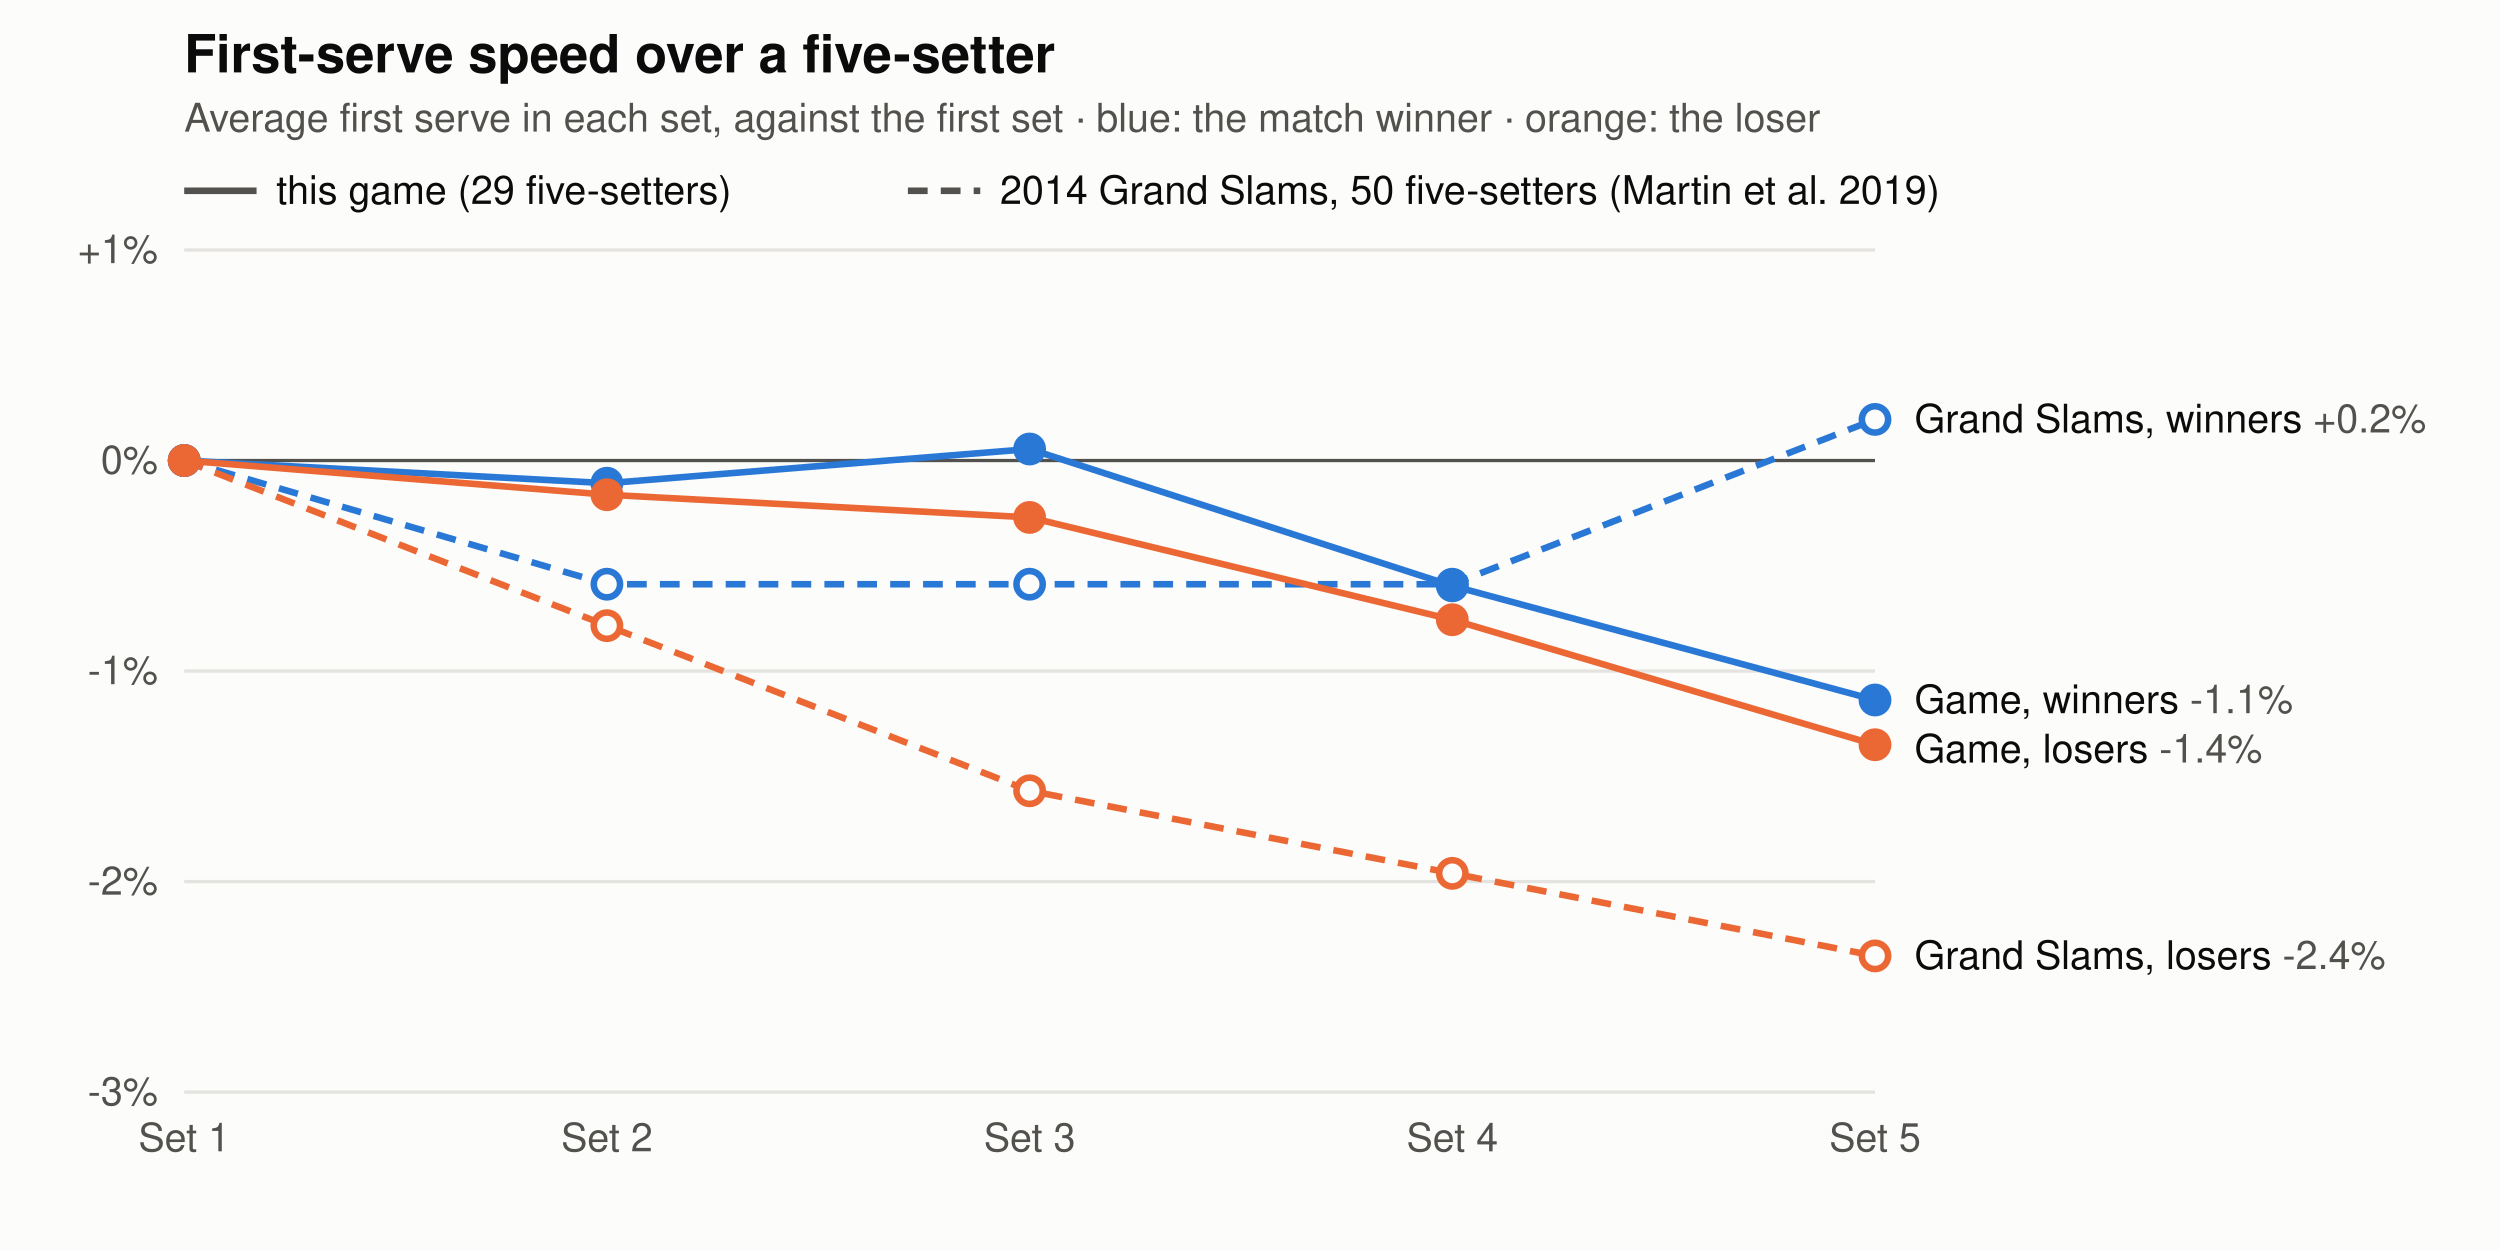
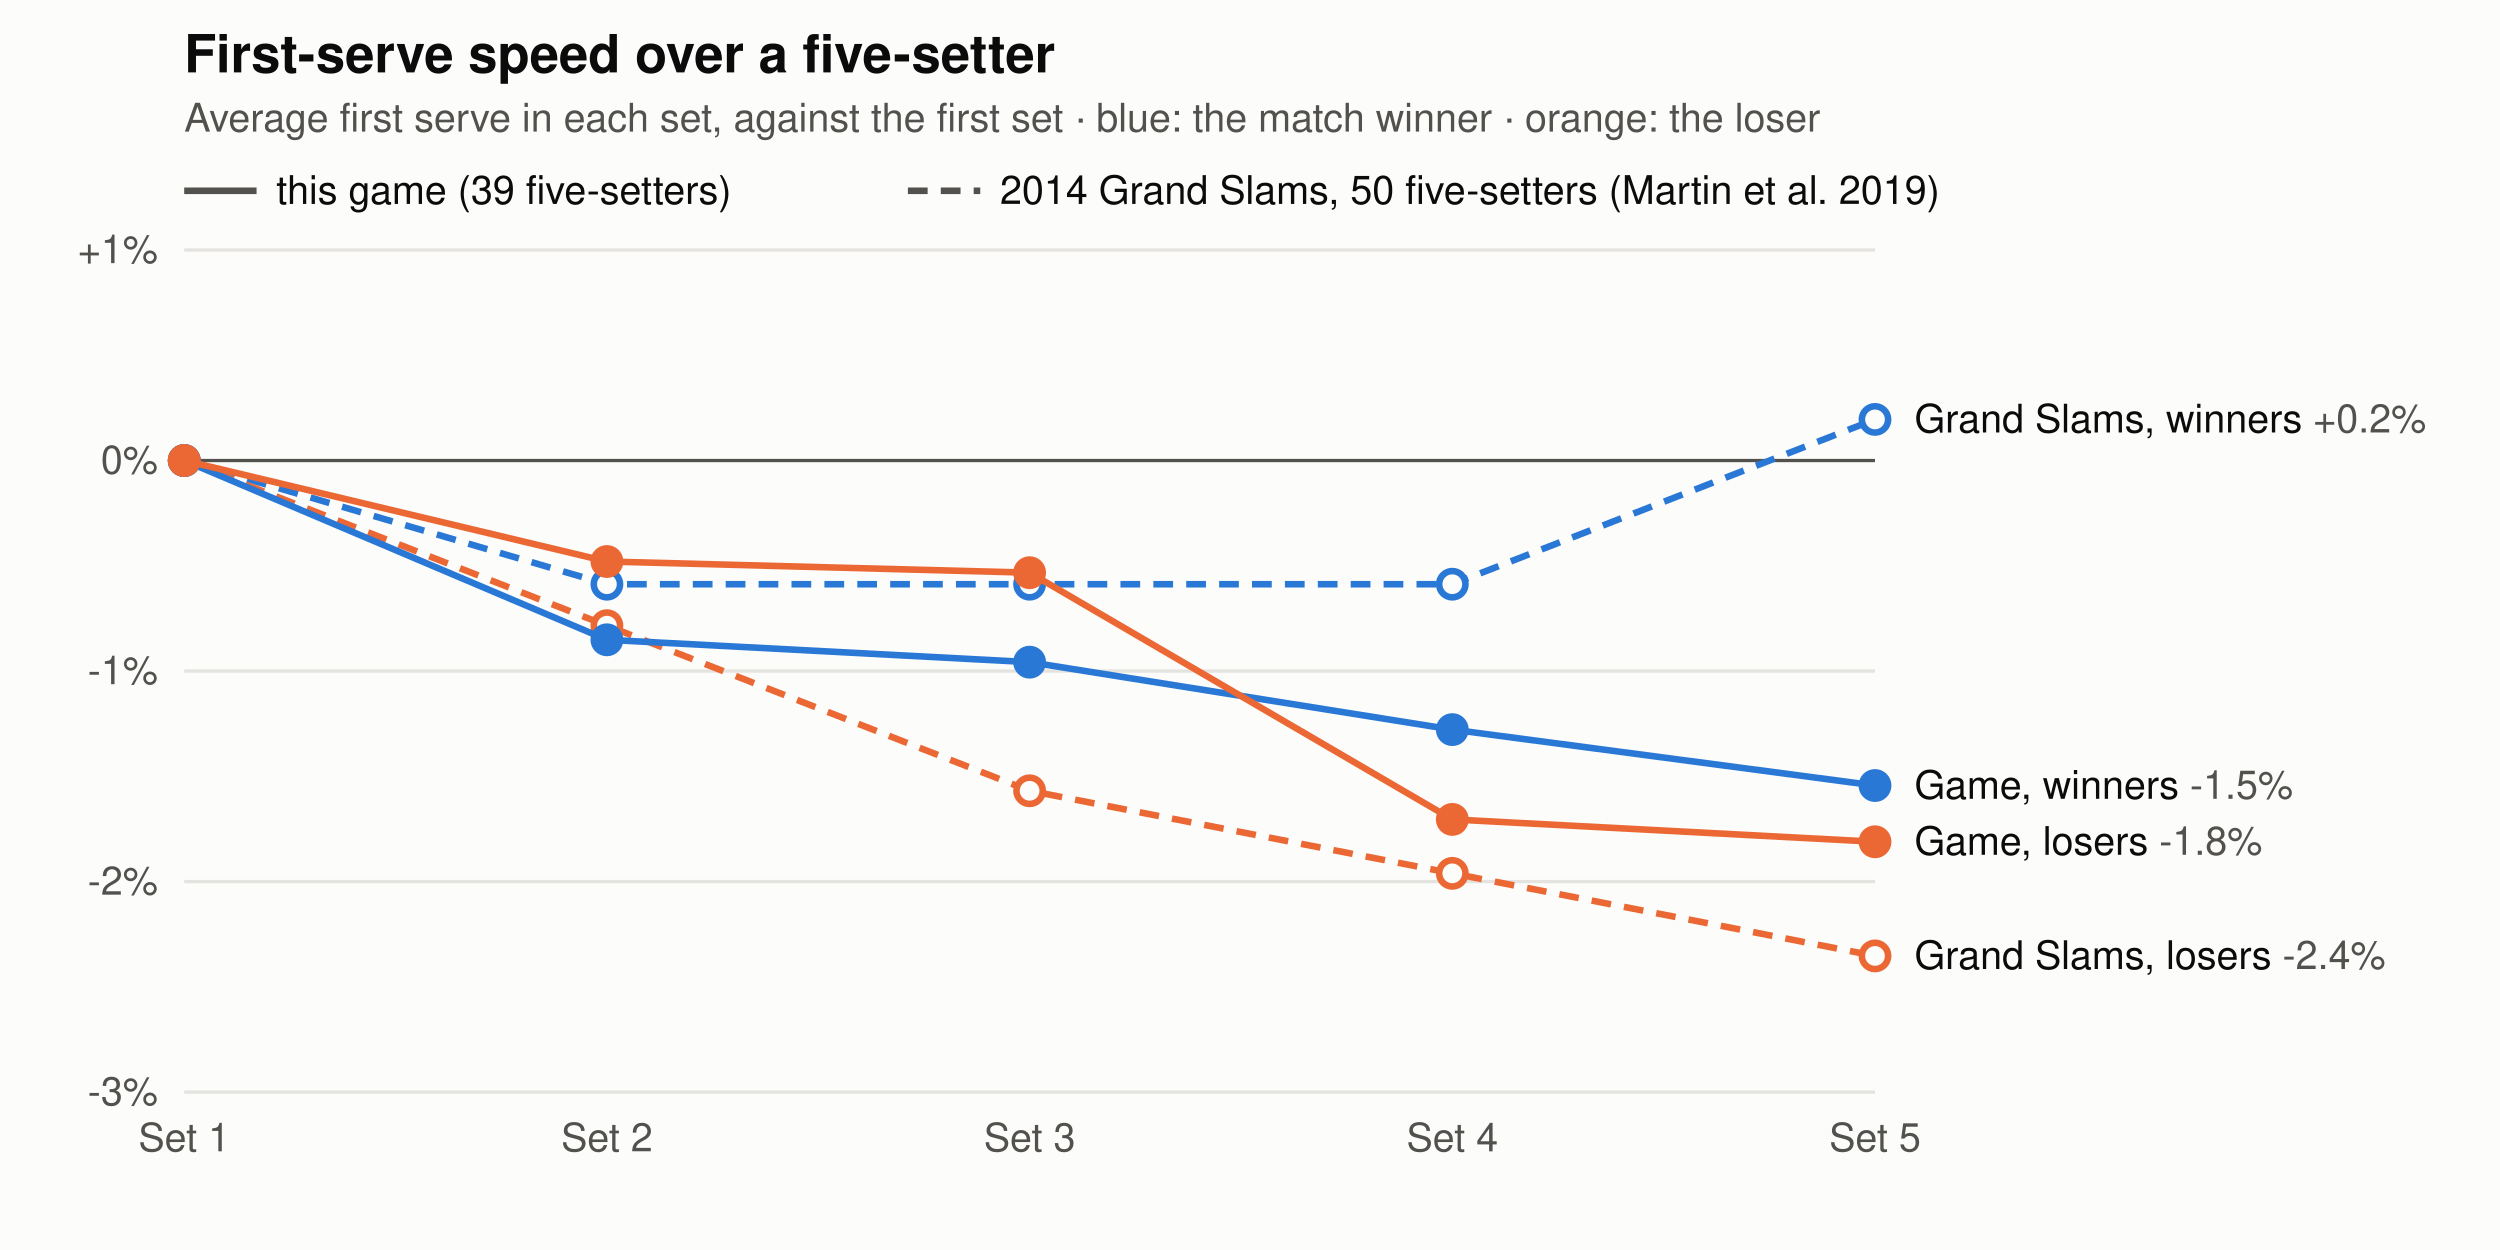
<svg xmlns="http://www.w3.org/2000/svg" viewBox="0 0 760 380" width="760" height="380" font-family="-apple-system,BlinkMacSystemFont,Segoe UI,Helvetica,Arial,sans-serif" role="img" aria-label="First-serve speed by set relative to the first set, winners and losers, in the game and in Grand Slam five-set matches">
  <rect width="760" height="380" fill="#fcfcfb" />
  <text x="56" y="22" font-size="16" font-weight="600" fill="#0b0b0b">First-serve speed over a five-setter</text>
  <text x="56" y="40" font-size="12" fill="#52514e">Average first serve in each set, against the first set · blue: the match winner · orange: the loser</text>
  <line x1="56" x2="78" y1="58" y2="58" stroke="#52514e" stroke-width="2" />
-   <text x="84" y="62" font-size="12" fill="#0b0b0b">this game (29 five-setters)</text>
+   <text x="84" y="62" font-size="12" fill="#0b0b0b">this game (39 five-setters)</text>
  <line x1="276" x2="298" y1="58" y2="58" stroke="#52514e" stroke-width="2" stroke-dasharray="6 4" />
  <text x="304" y="62" font-size="12" fill="#0b0b0b">2014 Grand Slams, 50 five-setters (Martin et al. 2019)</text>
  <line x1="56" x2="570" y1="332" y2="332" stroke="#e4e3df" />
  <text x="48" y="336" text-anchor="end" font-size="12" fill="#52514e">-3%</text>
  <line x1="56" x2="570" y1="268" y2="268" stroke="#e4e3df" />
  <text x="48" y="272" text-anchor="end" font-size="12" fill="#52514e">-2%</text>
  <line x1="56" x2="570" y1="204" y2="204" stroke="#e4e3df" />
  <text x="48" y="208" text-anchor="end" font-size="12" fill="#52514e">-1%</text>
  <line x1="56" x2="570" y1="140" y2="140" stroke="#52514e" />
  <text x="48" y="144" text-anchor="end" font-size="12" fill="#52514e">0%</text>
  <line x1="56" x2="570" y1="76" y2="76" stroke="#e4e3df" />
  <text x="48" y="80" text-anchor="end" font-size="12" fill="#52514e">+1%</text>
  <text x="56" y="350" text-anchor="middle" font-size="12" fill="#52514e">Set 1</text>
  <text x="184.5" y="350" text-anchor="middle" font-size="12" fill="#52514e">Set 2</text>
  <text x="313" y="350" text-anchor="middle" font-size="12" fill="#52514e">Set 3</text>
  <text x="441.5" y="350" text-anchor="middle" font-size="12" fill="#52514e">Set 4</text>
  <text x="570" y="350" text-anchor="middle" font-size="12" fill="#52514e">Set 5</text>
  <polyline points="56.0,140.0 184.5,177.6 313.0,177.6 441.5,177.6 570.0,127.5" fill="none" stroke="#2a78d6" stroke-width="2" stroke-dasharray="6 4" stroke-linejoin="round" />
  <circle cx="56.0" cy="140.0" r="4" fill="#fcfcfb" stroke="#2a78d6" stroke-width="2" />
  <circle cx="184.5" cy="177.6" r="4" fill="#fcfcfb" stroke="#2a78d6" stroke-width="2" />
  <circle cx="313.0" cy="177.6" r="4" fill="#fcfcfb" stroke="#2a78d6" stroke-width="2" />
  <circle cx="441.5" cy="177.6" r="4" fill="#fcfcfb" stroke="#2a78d6" stroke-width="2" />
  <circle cx="570.0" cy="127.5" r="4" fill="#fcfcfb" stroke="#2a78d6" stroke-width="2" />
  <polyline points="56.0,140.0 184.5,190.2 313.0,240.4 441.5,265.5 570.0,290.6" fill="none" stroke="#eb6834" stroke-width="2" stroke-dasharray="6 4" stroke-linejoin="round" />
  <circle cx="56.0" cy="140.0" r="4" fill="#fcfcfb" stroke="#eb6834" stroke-width="2" />
  <circle cx="184.5" cy="190.2" r="4" fill="#fcfcfb" stroke="#eb6834" stroke-width="2" />
  <circle cx="313.0" cy="240.4" r="4" fill="#fcfcfb" stroke="#eb6834" stroke-width="2" />
  <circle cx="441.5" cy="265.5" r="4" fill="#fcfcfb" stroke="#eb6834" stroke-width="2" />
  <circle cx="570.0" cy="290.6" r="4" fill="#fcfcfb" stroke="#eb6834" stroke-width="2" />
-   <polyline points="56.0,140.0 184.5,146.9 313.0,136.5 441.5,178.1 570.0,212.8" fill="none" stroke="#2a78d6" stroke-width="2" stroke-linejoin="round" />
+   <polyline points="56.0,140.0 184.5,194.5 313.0,201.3 441.5,221.8 570.0,238.8" fill="none" stroke="#2a78d6" stroke-width="2" stroke-linejoin="round" />
  <circle cx="56.0" cy="140.0" r="4" fill="#2a78d6" stroke="#2a78d6" stroke-width="2" />
-   <circle cx="184.5" cy="146.9" r="4" fill="#2a78d6" stroke="#2a78d6" stroke-width="2" />
-   <circle cx="313.0" cy="136.5" r="4" fill="#2a78d6" stroke="#2a78d6" stroke-width="2" />
-   <circle cx="441.5" cy="178.1" r="4" fill="#2a78d6" stroke="#2a78d6" stroke-width="2" />
-   <circle cx="570.0" cy="212.8" r="4" fill="#2a78d6" stroke="#2a78d6" stroke-width="2" />
-   <polyline points="56.0,140.0 184.5,150.4 313.0,157.3 441.5,188.4 570.0,226.4" fill="none" stroke="#eb6834" stroke-width="2" stroke-linejoin="round" />
+   <circle cx="184.5" cy="194.5" r="4" fill="#2a78d6" stroke="#2a78d6" stroke-width="2" />
+   <circle cx="313.0" cy="201.3" r="4" fill="#2a78d6" stroke="#2a78d6" stroke-width="2" />
+   <circle cx="441.5" cy="221.8" r="4" fill="#2a78d6" stroke="#2a78d6" stroke-width="2" />
+   <circle cx="570.0" cy="238.8" r="4" fill="#2a78d6" stroke="#2a78d6" stroke-width="2" />
+   <polyline points="56.0,140.0 184.5,170.7 313.0,174.1 441.5,249.1 570.0,255.9" fill="none" stroke="#eb6834" stroke-width="2" stroke-linejoin="round" />
  <circle cx="56.0" cy="140.0" r="4" fill="#eb6834" stroke="#eb6834" stroke-width="2" />
-   <circle cx="184.5" cy="150.4" r="4" fill="#eb6834" stroke="#eb6834" stroke-width="2" />
-   <circle cx="313.0" cy="157.3" r="4" fill="#eb6834" stroke="#eb6834" stroke-width="2" />
-   <circle cx="441.5" cy="188.4" r="4" fill="#eb6834" stroke="#eb6834" stroke-width="2" />
-   <circle cx="570.0" cy="226.4" r="4" fill="#eb6834" stroke="#eb6834" stroke-width="2" />
+   <circle cx="184.5" cy="170.7" r="4" fill="#eb6834" stroke="#eb6834" stroke-width="2" />
+   <circle cx="313.0" cy="174.1" r="4" fill="#eb6834" stroke="#eb6834" stroke-width="2" />
+   <circle cx="441.5" cy="249.1" r="4" fill="#eb6834" stroke="#eb6834" stroke-width="2" />
+   <circle cx="570.0" cy="255.9" r="4" fill="#eb6834" stroke="#eb6834" stroke-width="2" />
  <text x="582" y="131.476" font-size="12" fill="#0b0b0b">Grand Slams, winners <tspan fill="#52514e">+0.2%</tspan>
  </text>
-   <text x="582" y="216.806" font-size="12" fill="#0b0b0b">Game, winners <tspan fill="#52514e">-1.1%</tspan>
+   <text x="582" y="242.829" font-size="12" fill="#0b0b0b">Game, winners <tspan fill="#52514e">-1.5%</tspan>
  </text>
-   <text x="582" y="231.806" font-size="12" fill="#0b0b0b">Game, losers <tspan fill="#52514e">-1.4%</tspan>
+   <text x="582" y="259.868" font-size="12" fill="#0b0b0b">Game, losers <tspan fill="#52514e">-1.8%</tspan>
  </text>
  <text x="582" y="294.588" font-size="12" fill="#0b0b0b">Grand Slams, losers <tspan fill="#52514e">-2.4%</tspan>
  </text>
</svg>
